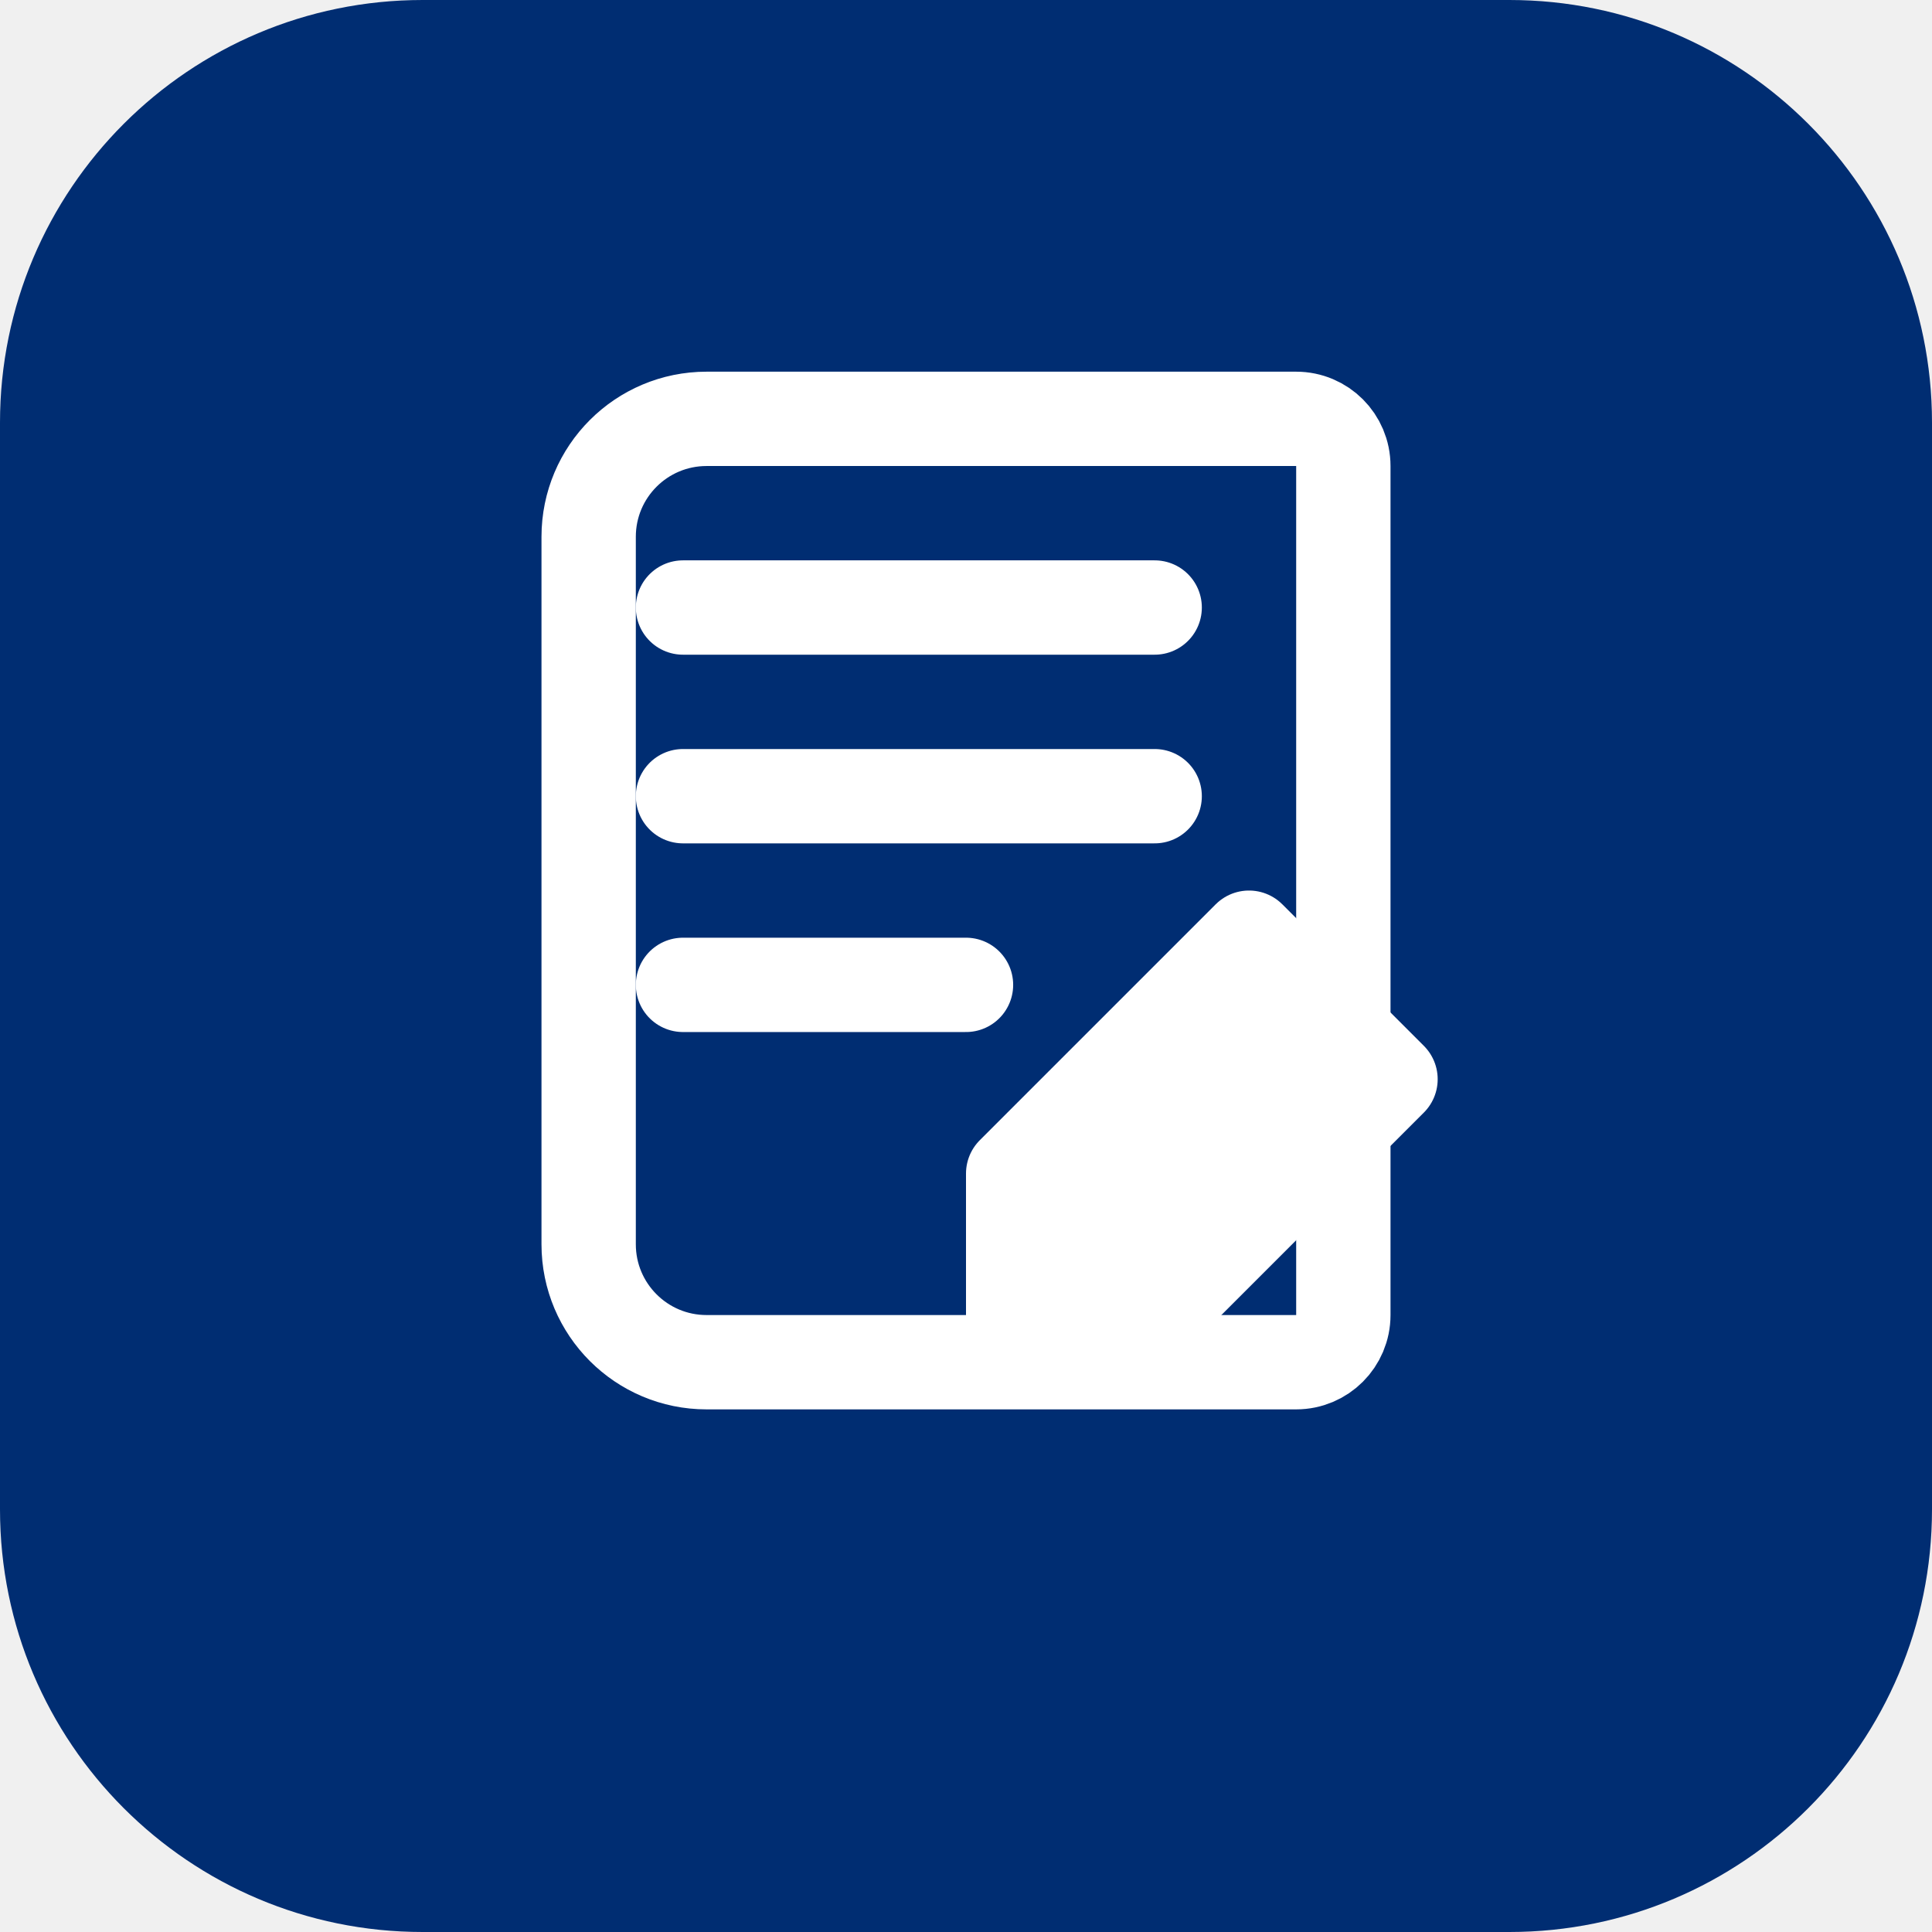
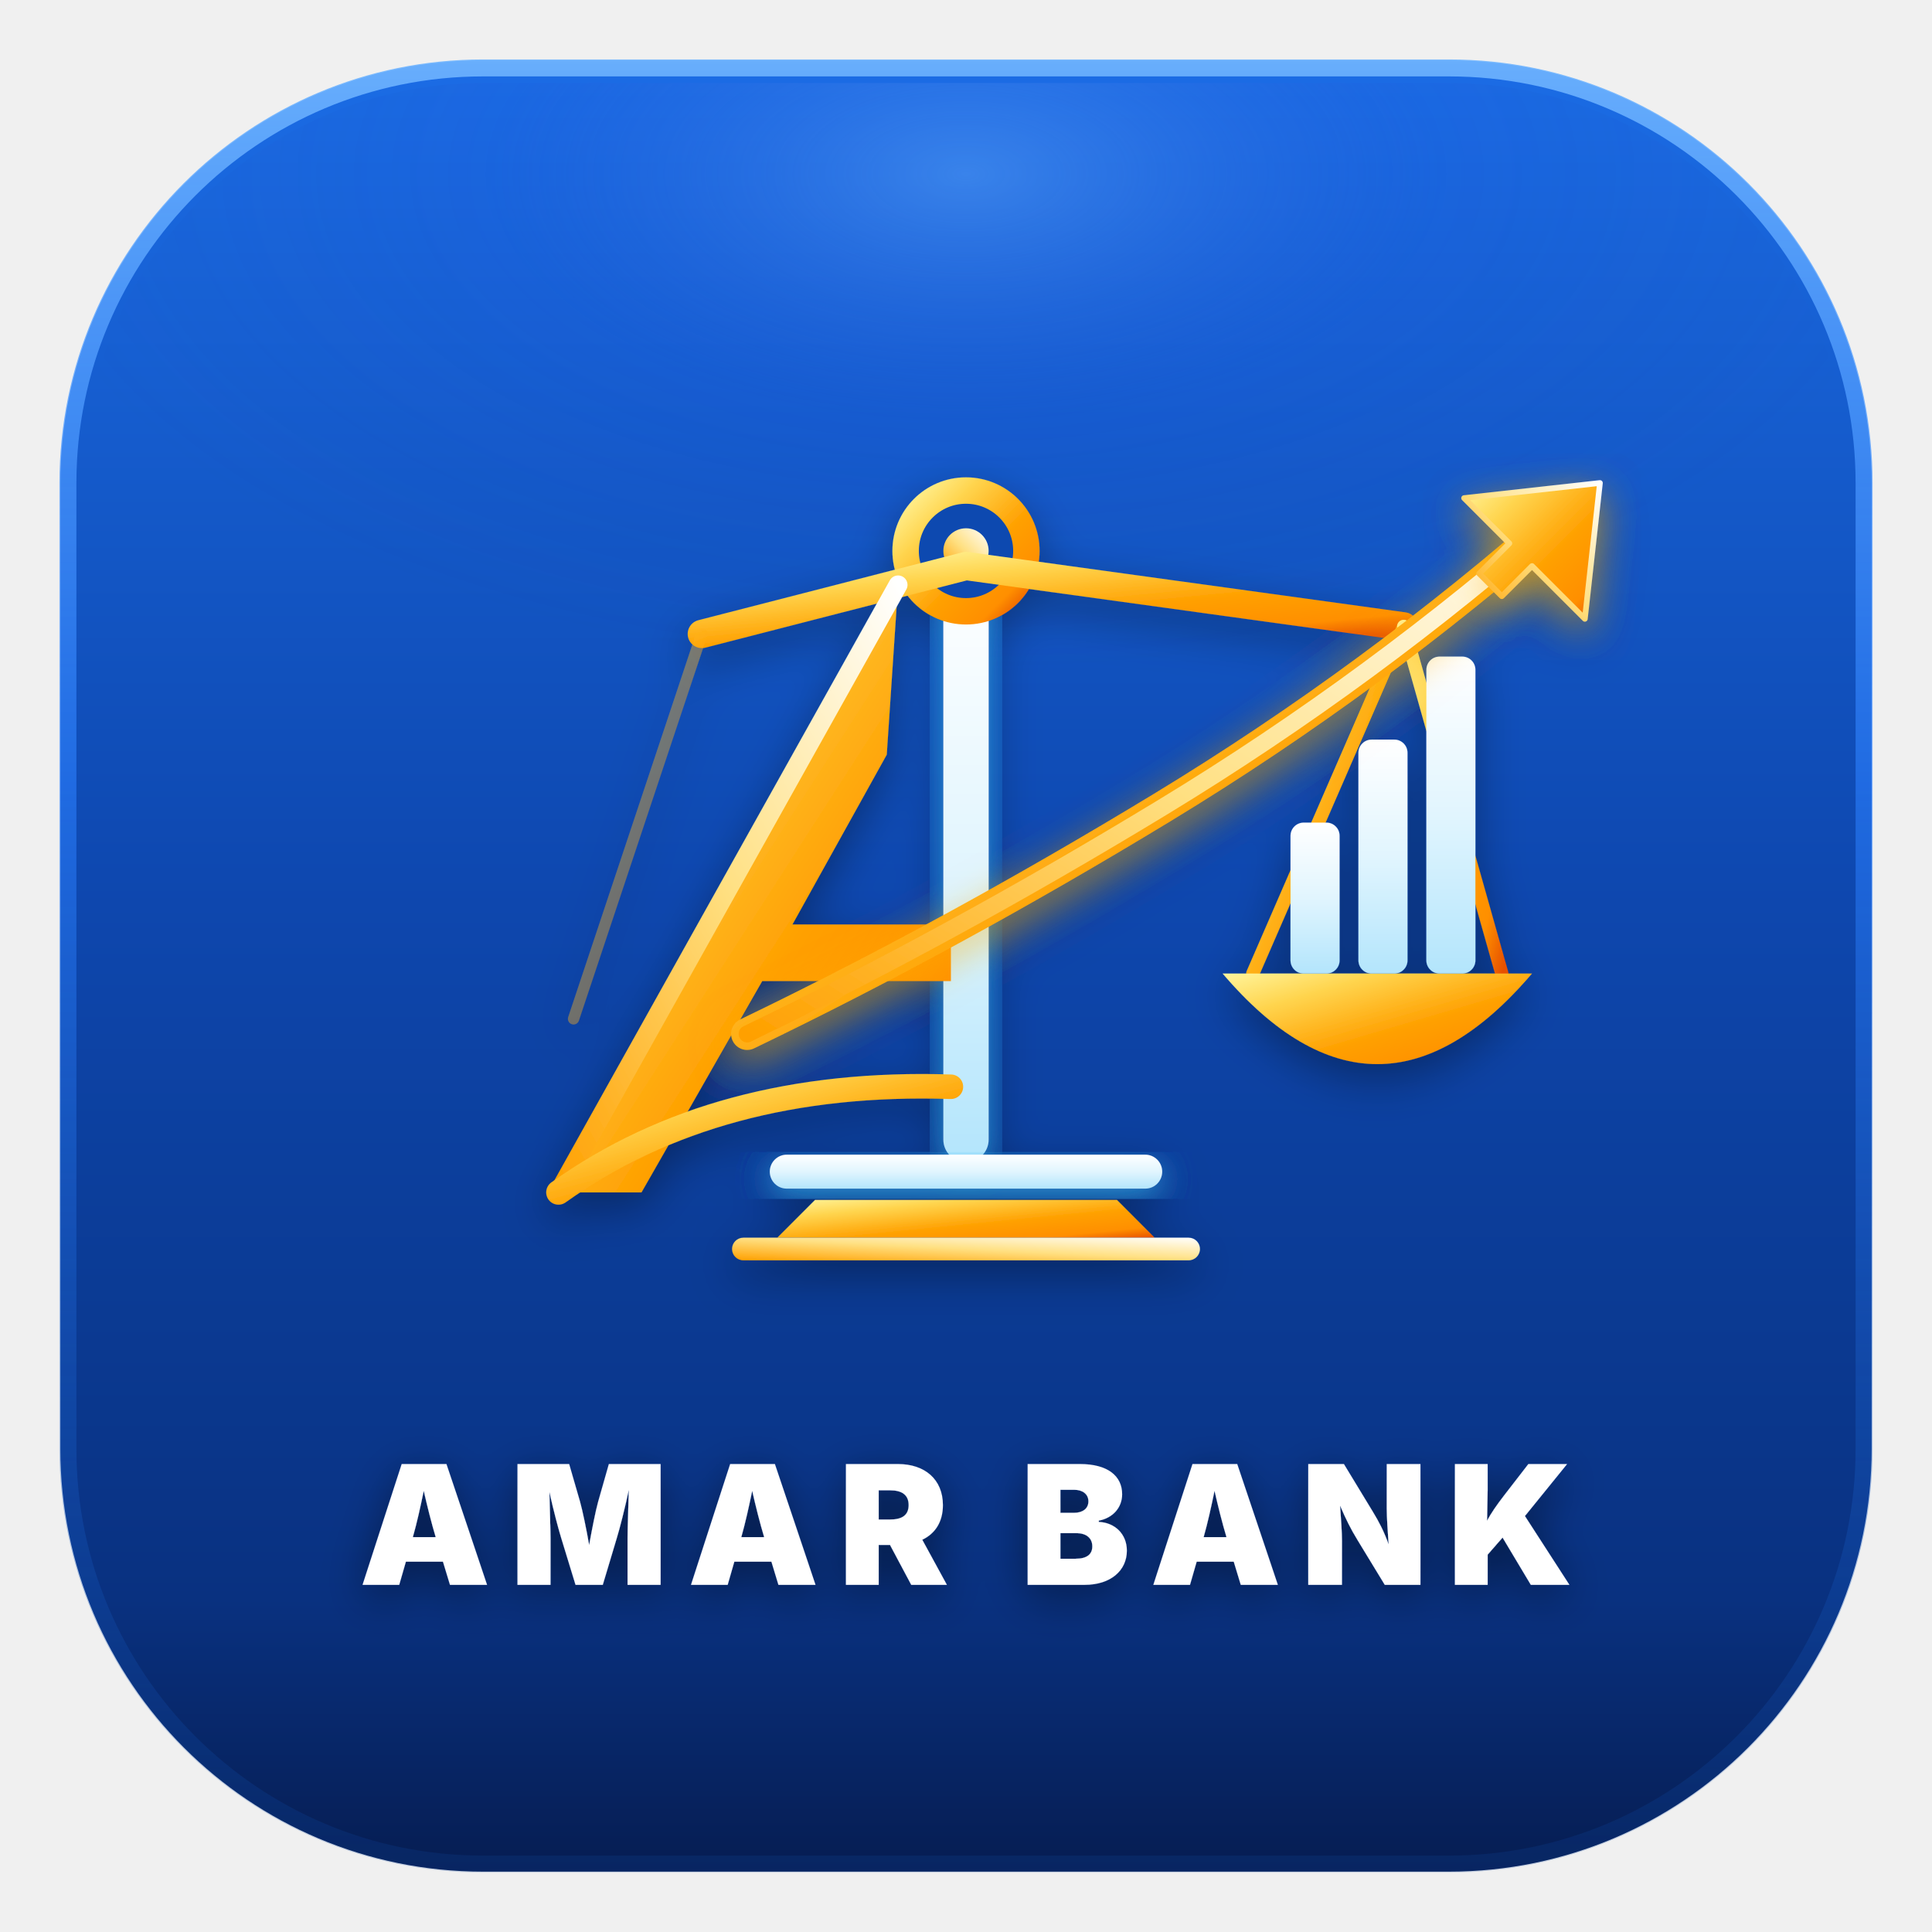
<svg xmlns="http://www.w3.org/2000/svg" viewBox="0 0 512 512" width="512" height="512">
-   <rect width="512" height="512" rx="112" fill="#002d72" />
-   <g transform="translate(106, 86) scale(12.5)" stroke="white" stroke-width="2" fill="none" stroke-linecap="round" stroke-linejoin="round">
-     <path d="M4 19.5v-15A2.5 2.5 0 0 1 6.5 2H19a1 1 0 0 1 1 1v18a1 1 0 0 1-1 1H6.5a2.5 2.5 0 0 1-2.5-2.5Z" />
-     <path d="M6 6h10" />
-     <path d="M6 10h10" />
-     <path d="M6 14h6" />
-     <path d="m18 13 3 3-5 5h-3v-3l5-5Z" fill="white" stroke="none" />
-     <path d="m18 13 3 3-5 5h-3v-3l5-5Z" />
+   <defs>
+     <linearGradient id="bgGrad" x1="0%" y1="0%" x2="0%" y2="100%">
+       <stop offset="0%" stop-color="#1B6CE5" />
+       <stop offset="45%" stop-color="#0E48B0" />
+       <stop offset="85%" stop-color="#093180" />
+       <stop offset="100%" stop-color="#061D52" />
+     </linearGradient>
+     <linearGradient id="borderGrad" x1="0%" y1="0%" x2="0%" y2="100%">
+       <stop offset="0%" stop-color="#70B5FF" stop-opacity="0.9" />
+       <stop offset="40%" stop-color="#2B7FFF" stop-opacity="0.6" />
+       <stop offset="100%" stop-color="#0D47A1" stop-opacity="0.2" />
+     </linearGradient>
+     <radialGradient id="topSpot" cx="50%" cy="10%" r="55%">
+       <stop offset="0%" stop-color="#60A5FA" stop-opacity="0.45" />
+       <stop offset="50%" stop-color="#1D4ED8" stop-opacity="0.1" />
+       <stop offset="100%" stop-color="#1E3A8A" stop-opacity="0" />
+     </radialGradient>
+     <linearGradient id="goldGrad" x1="0%" y1="0%" x2="100%" y2="100%">
+       <stop offset="0%" stop-color="#FFF59D" />
+       <stop offset="25%" stop-color="#FFD54F" />
+       <stop offset="60%" stop-color="#FFA000" />
+       <stop offset="85%" stop-color="#FF8F00" />
+       <stop offset="100%" stop-color="#E65100" />
+     </linearGradient>
+     <linearGradient id="goldLight" x1="0%" y1="100%" x2="100%" y2="0%">
+       <stop offset="0%" stop-color="#FFA000" />
+       <stop offset="50%" stop-color="#FFE082" />
+       <stop offset="100%" stop-color="#FFFFFF" />
+     </linearGradient>
+     <linearGradient id="whiteGlow" x1="0%" y1="0%" x2="0%" y2="100%">
+       <stop offset="0%" stop-color="#FFFFFF" />
+       <stop offset="50%" stop-color="#E1F5FE" />
+       <stop offset="100%" stop-color="#B3E5FC" />
+     </linearGradient>
+     <linearGradient id="arrowGrad" x1="0%" y1="100%" x2="100%" y2="0%">
+       <stop offset="0%" stop-color="#FFB300" />
+       <stop offset="50%" stop-color="#FFD54F" />
+       <stop offset="100%" stop-color="#FFF9C4" />
+     </linearGradient>
+     <filter id="softGlow" x="-20%" y="-20%" width="140%" height="140%">
+       <feDropShadow dx="0" dy="4" stdDeviation="6" flood-color="#000000" flood-opacity="0.35" />
+     </filter>
+     <filter id="neonGlow" x="-30%" y="-30%" width="160%" height="160%">
+       <feDropShadow dx="0" dy="2" stdDeviation="4" flood-color="#38BDF8" flood-opacity="0.6" />
+     </filter>
+     <filter id="goldGlow" x="-30%" y="-30%" width="160%" height="160%">
+       <feDropShadow dx="0" dy="3" stdDeviation="5" flood-color="#FFB300" flood-opacity="0.5" />
+     </filter>
+   </defs>
+   <rect x="16" y="16" width="480" height="480" rx="112" fill="url(#bgGrad)" />
+   <rect x="18" y="18" width="476" height="476" rx="110" fill="none" stroke="url(#borderGrad)" stroke-width="4.5" />
+   <rect x="22" y="22" width="468" height="240" rx="106" fill="url(#topSpot)" />
+   <g filter="url(#softGlow)">
+     <rect x="250" y="152" width="12" height="156" rx="6" fill="url(#whiteGlow)" filter="url(#neonGlow)" />
+     <circle cx="256" cy="146" r="16" fill="#0D48B0" stroke="url(#goldGrad)" stroke-width="7" />
+     <circle cx="256" cy="146" r="6" fill="url(#goldLight)" />
+     <path d="M 186 168 L 256 150 L 372 166" fill="none" stroke="url(#goldGrad)" stroke-width="7.5" stroke-linecap="round" stroke-linejoin="round" />
+     <path d="M 238 155 L 148 316 L 170 316 L 202 260 L 252 260 L 252 245 L 210 245 L 235 200 Z" fill="url(#goldGrad)" />
+     <path d="M 238 155 L 148 316" fill="none" stroke="url(#goldLight)" stroke-width="5" stroke-linecap="round" />
+     <path d="M 148 316 Q 190 286 252 288" fill="none" stroke="url(#goldGrad)" stroke-width="6.5" stroke-linecap="round" />
+     <path d="M 186 168 L 152 270" fill="none" stroke="url(#goldGrad)" stroke-width="3" stroke-linecap="round" opacity="0.4" />
+     <path d="M 372 166 L 332 258" fill="none" stroke="url(#goldGrad)" stroke-width="3.5" stroke-linecap="round" />
+     <path d="M 372 166 L 398 258" fill="none" stroke="url(#goldGrad)" stroke-width="3.5" stroke-linecap="round" />
+     <path d="M 324 258 Q 365 306 406 258 Z" fill="url(#goldGrad)" />
+     <path d="M 320 258 L 410 258" fill="none" stroke="url(#goldLight)" stroke-width="4.5" stroke-linecap="round" />
+     <rect x="342" y="218" width="13" height="40" rx="3.5" fill="url(#whiteGlow)" />
+     <rect x="360" y="196" width="13" height="62" rx="3.5" fill="url(#whiteGlow)" />
+     <rect x="378" y="174" width="13" height="84" rx="3.5" fill="url(#whiteGlow)" />
+     <path d="M 198 274 Q 252 248 308 214 T 414 136" fill="none" stroke="url(#goldGrad)" stroke-width="8.5" stroke-linecap="round" stroke-linejoin="round" filter="url(#goldGlow)" />
+     <path d="M 198 274 Q 252 248 308 214 T 414 136" fill="none" stroke="url(#goldLight)" stroke-width="4.5" stroke-linecap="round" stroke-linejoin="round" />
+     <path d="M 388 132 L 424 128 L 420 164 L 406 150 L 398 158 L 392 152 L 400 144 Z" fill="url(#goldGrad)" stroke="url(#goldLight)" stroke-width="1.5" stroke-linejoin="round" filter="url(#goldGlow)" />
+     <rect x="204" y="306" width="104" height="9" rx="4.5" fill="url(#whiteGlow)" filter="url(#neonGlow)" />
+     <path d="M 216 318 L 296 318 L 306 328 L 206 328 Z" fill="url(#goldGrad)" />
+     <rect x="194" y="328" width="124" height="6" rx="3" fill="url(#goldLight)" />
  </g>
+   <text x="256" y="420" text-anchor="middle" fill="#FFFFFF" font-size="44" font-weight="900" font-family="'Plus Jakarta Sans', 'Outfit', 'Montserrat', 'Inter', -apple-system, sans-serif" letter-spacing="5" style="text-transform: uppercase; filter: drop-shadow(0 3px 6px rgba(0,0,0,0.45));">
+     AMAR BANK
+   </text>
</svg>
